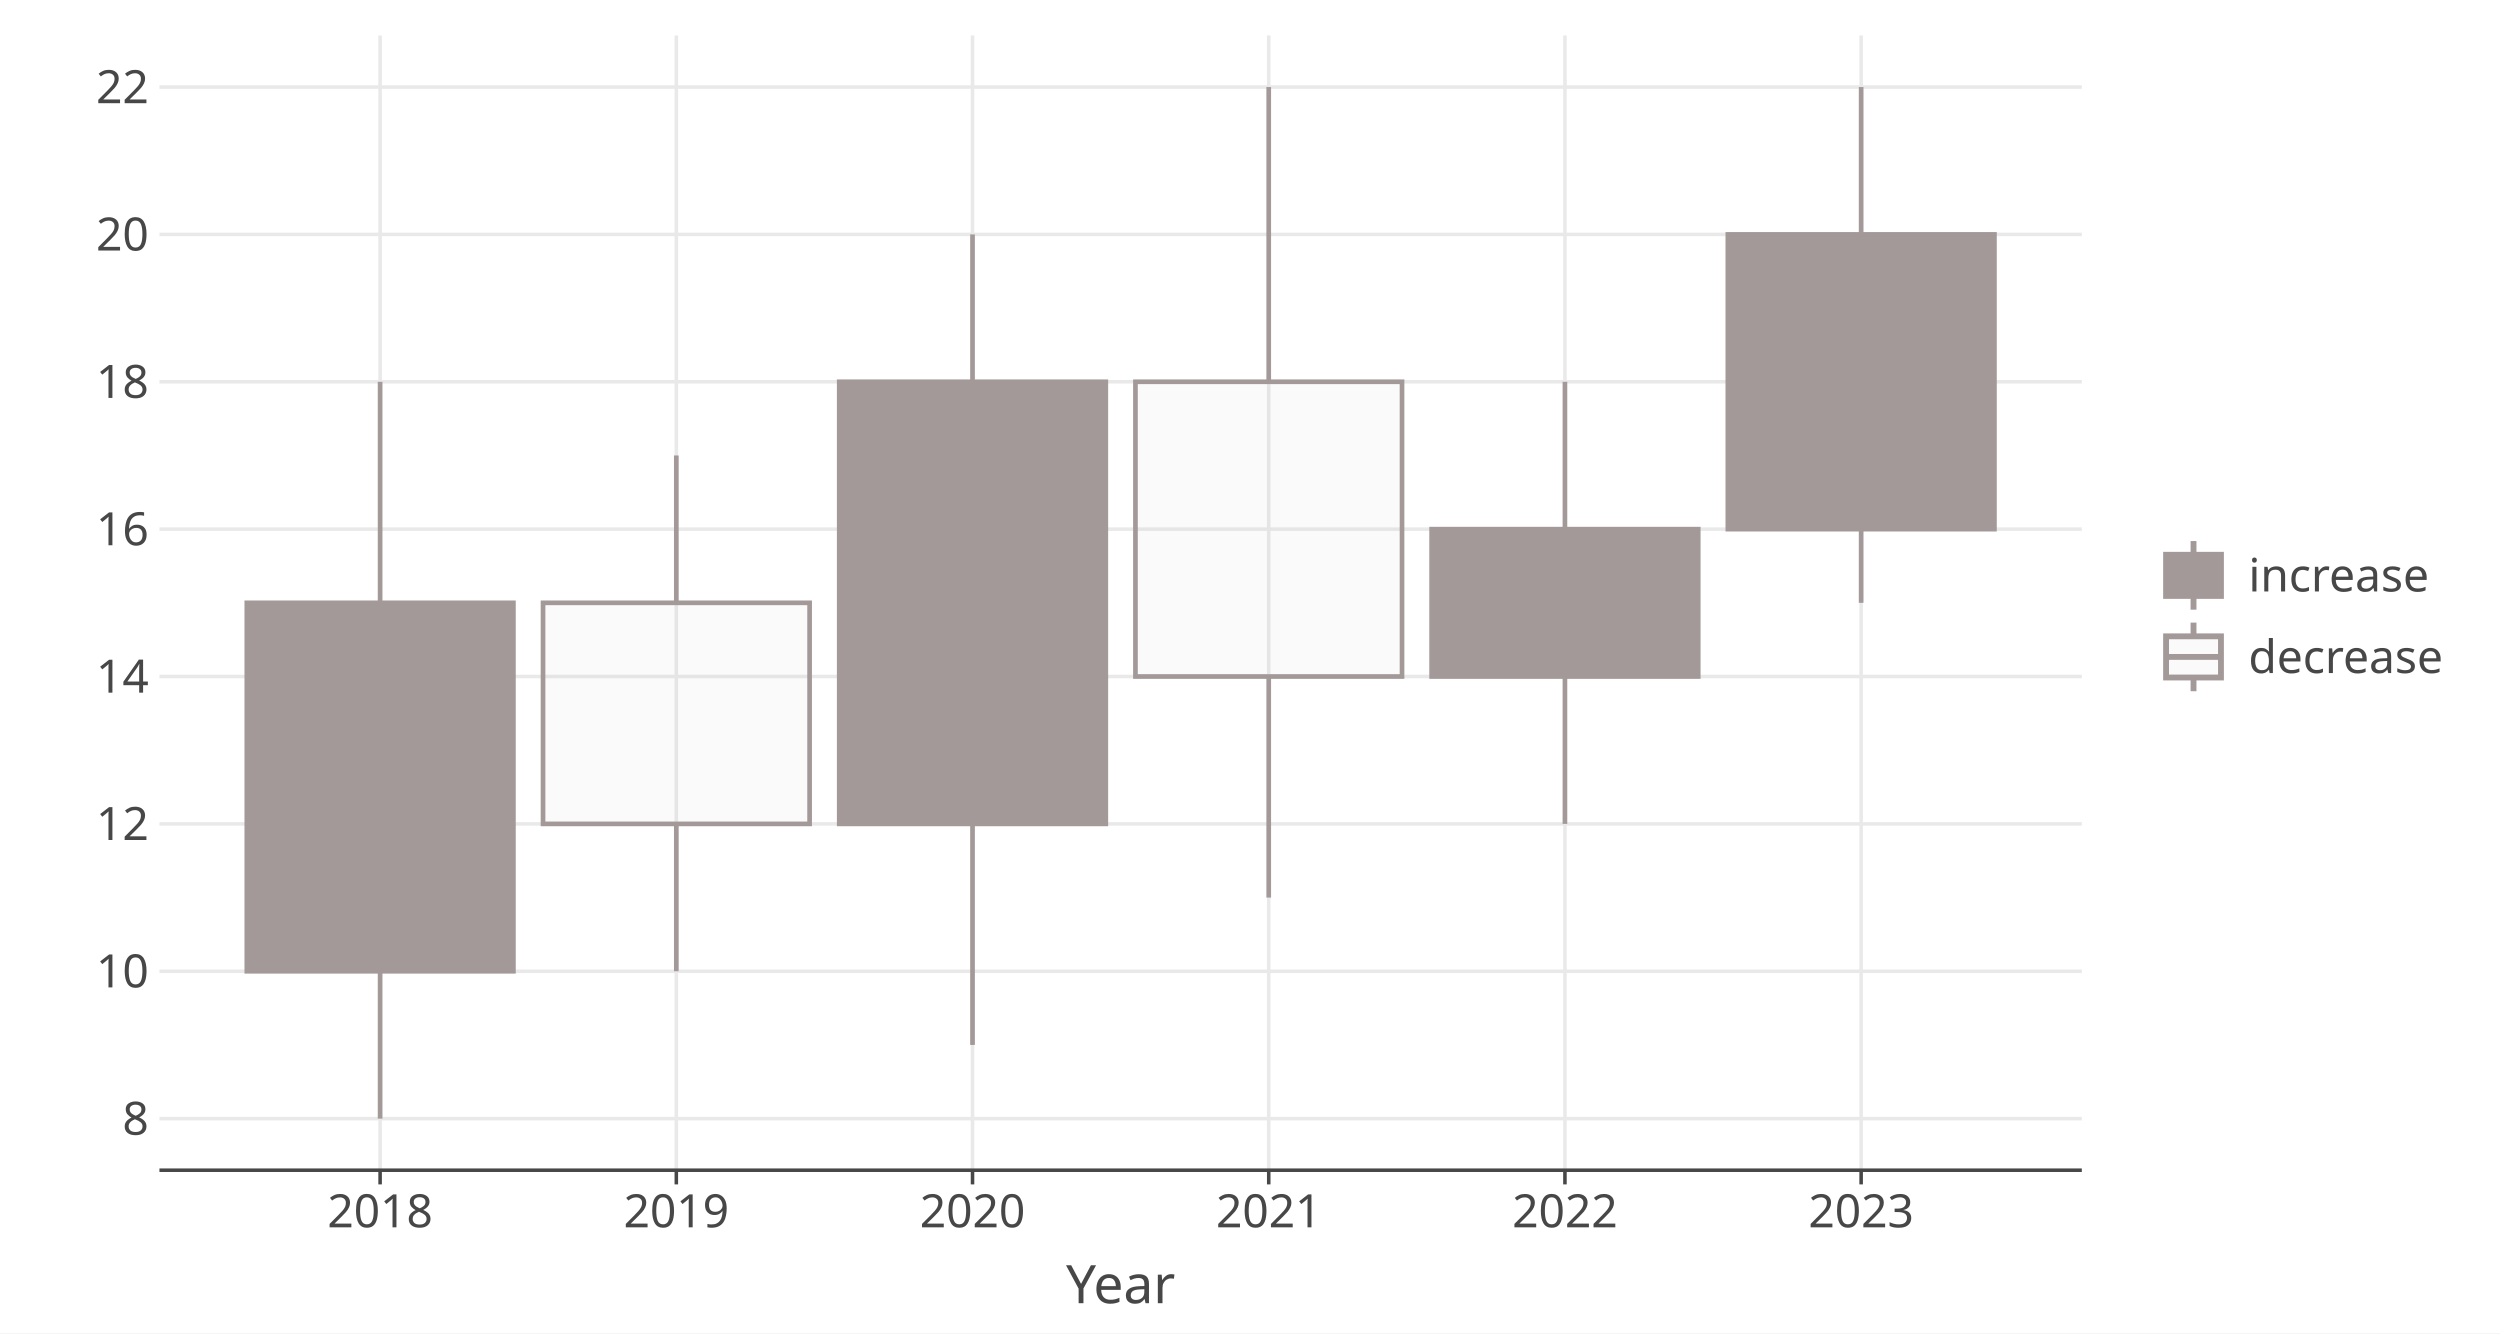
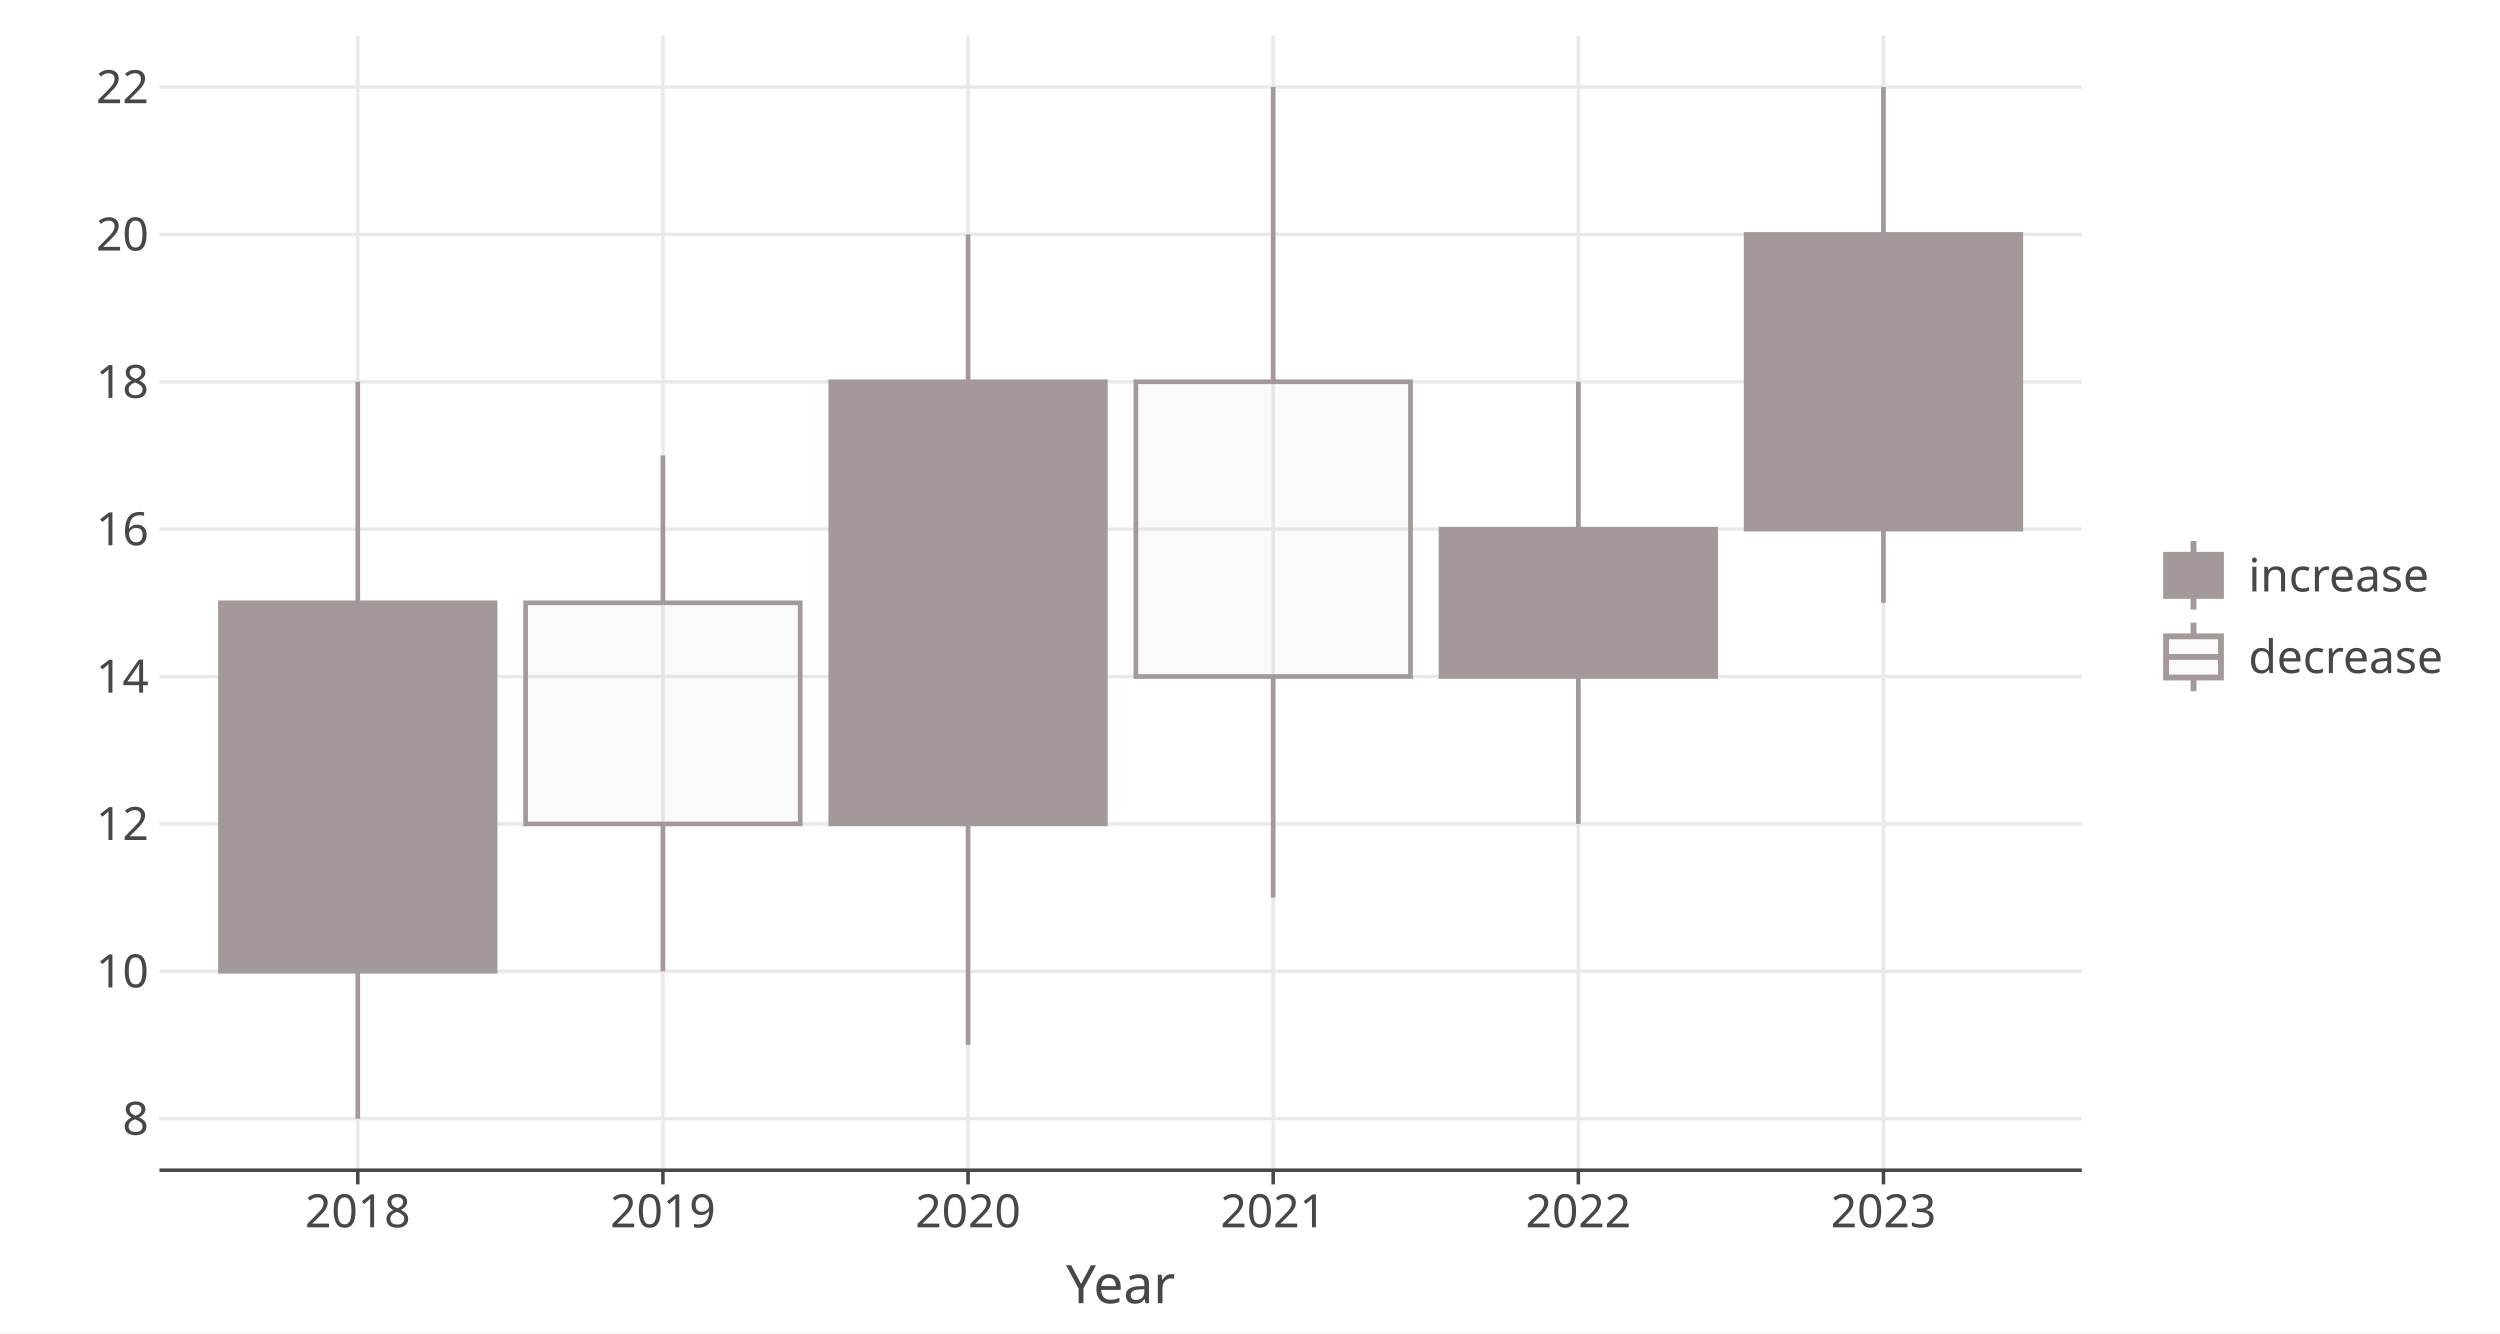
<svg xmlns="http://www.w3.org/2000/svg" class="plt-container" width="705.0" height="376.0">
  <style type="text/css">
  .plt-container {
   font-family: Lucida Grande, sans-serif;
   user-select: none;
   -webkit-user-select: none;
   -moz-user-select: none;
   -ms-user-select: none;
}
text {
   text-rendering: optimizeLegibility;
}
#xXxprefixXx0 .plot-title {
   fill: #474747;
   font-family: Lucida Grande, sans-serif;
   font-size: 16.0px;
   font-weight: normal;
   font-style: normal;   
}
#xXxprefixXx0 .plot-subtitle {
   fill: #474747;
   font-family: Lucida Grande, sans-serif;
   font-size: 15.0px;
   font-weight: normal;
   font-style: normal;   
}
#xXxprefixXx0 .plot-caption {
   fill: #474747;
   font-family: Lucida Grande, sans-serif;
   font-size: 13.0px;
   font-weight: normal;
   font-style: normal;   
}
#xXxprefixXx0 .legend-title {
   fill: #474747;
   font-family: Lucida Grande, sans-serif;
   font-size: 15.0px;
   font-weight: normal;
   font-style: normal;   
}
#xXxprefixXx0 .legend-item {
   fill: #474747;
   font-family: Lucida Grande, sans-serif;
   font-size: 13.0px;
   font-weight: normal;
   font-style: normal;   
}
#xXxprefixXx0 .axis-title-x {
   fill: #474747;
   font-family: Lucida Grande, sans-serif;
   font-size: 15.0px;
   font-weight: normal;
   font-style: normal;   
}
#xXxprefixXx0 .axis-text-x {
   fill: #474747;
   font-family: Lucida Grande, sans-serif;
   font-size: 13.0px;
   font-weight: normal;
   font-style: normal;   
}
#xXxprefixXx2 .axis-tooltip-text-x {
   fill: #ffffff;
   font-family: Lucida Grande, sans-serif;
   font-size: 13.0px;
   font-weight: normal;
   font-style: normal;   
}
#xXxprefixXx0 .axis-title-y {
   fill: #474747;
   font-family: Lucida Grande, sans-serif;
   font-size: 15.0px;
   font-weight: normal;
   font-style: normal;   
}
#xXxprefixXx0 .axis-text-y {
   fill: #474747;
   font-family: Lucida Grande, sans-serif;
   font-size: 13.0px;
   font-weight: normal;
   font-style: normal;   
}
#xXxprefixXx2 .axis-tooltip-text-y {
   fill: #ffffff;
   font-family: Lucida Grande, sans-serif;
   font-size: 13.0px;
   font-weight: normal;
   font-style: normal;   
}
#xXxprefixXx0 .facet-strip-text-x {
   fill: #474747;
   font-family: Lucida Grande, sans-serif;
   font-size: 13.0px;
   font-weight: normal;
   font-style: normal;   
}
#xXxprefixXx0 .facet-strip-text-y {
   fill: #474747;
   font-family: Lucida Grande, sans-serif;
   font-size: 13.0px;
   font-weight: normal;
   font-style: normal;   
}
#xXxprefixXx2 .tooltip-text {
   fill: #474747;
   font-family: Lucida Grande, sans-serif;
   font-size: 13.0px;
   font-weight: normal;
   font-style: normal;   
}
#xXxprefixXx2 .tooltip-title {
   fill: #474747;
   font-family: Lucida Grande, sans-serif;
   font-size: 13.0px;
   font-weight: bold;
   font-style: normal;   
}
#xXxprefixXx2 .tooltip-label {
   fill: #474747;
   font-family: Lucida Grande, sans-serif;
   font-size: 13.0px;
   font-weight: bold;
   font-style: normal;   
}

  </style>
  <g id="xXxprefixXx0">
    <path fill-rule="evenodd" fill="rgb(255,255,255)" fill-opacity="1.0" d="M0.0 0.0 L0.0 376.0 L705.0 376.0 L705.0 0.0 Z">
    </path>
    <g transform="translate(23.0 10.0 ) ">
      <g transform="translate(21.96121 0.0 ) ">
-         <line x1="62.23" y1="320.0" x2="62.23" y2="0.0" stroke="rgb(233,233,233)" stroke-opacity="1.0" stroke-width="1.0" fill="none">
-         </line>
-         <line x1="145.76" y1="320.0" x2="145.76" y2="0.0" stroke="rgb(233,233,233)" stroke-opacity="1.0" stroke-width="1.0" fill="none">
-         </line>
-         <line x1="229.29" y1="320.0" x2="229.29" y2="0.0" stroke="rgb(233,233,233)" stroke-opacity="1.0" stroke-width="1.0" fill="none">
-         </line>
-         <line x1="312.82" y1="320.0" x2="312.82" y2="0.0" stroke="rgb(233,233,233)" stroke-opacity="1.0" stroke-width="1.0" fill="none">
-         </line>
-         <line x1="396.351" y1="320.0" x2="396.351" y2="0.0" stroke="rgb(233,233,233)" stroke-opacity="1.0" stroke-width="1.0" fill="none">
-         </line>
-         <line x1="479.881" y1="320.0" x2="479.881" y2="0.0" stroke="rgb(233,233,233)" stroke-opacity="1.0" stroke-width="1.0" fill="none">
+         <line x1="55.932" y1="320.0" x2="55.932" y2="0.0" stroke="rgb(233,233,233)" stroke-opacity="1.0" stroke-width="1.0" fill="none">
+         </line>
+         <line x1="141.981" y1="320.0" x2="141.981" y2="0.0" stroke="rgb(233,233,233)" stroke-opacity="1.0" stroke-width="1.0" fill="none">
+         </line>
+         <line x1="228.031" y1="320.0" x2="228.031" y2="0.0" stroke="rgb(233,233,233)" stroke-opacity="1.0" stroke-width="1.0" fill="none">
+         </line>
+         <line x1="314.08" y1="320.0" x2="314.08" y2="0.0" stroke="rgb(233,233,233)" stroke-opacity="1.0" stroke-width="1.0" fill="none">
+         </line>
+         <line x1="400.129" y1="320.0" x2="400.129" y2="0.0" stroke="rgb(233,233,233)" stroke-opacity="1.0" stroke-width="1.0" fill="none">
+         </line>
+         <line x1="486.179" y1="320.0" x2="486.179" y2="0.0" stroke="rgb(233,233,233)" stroke-opacity="1.0" stroke-width="1.0" fill="none">
        </line>
      </g>
      <g transform="translate(21.96121 320.0 ) ">
-         <g transform="translate(62.22997 0.0 ) ">
+         <g transform="translate(55.93206 0.0 ) ">
          <line stroke-width="1.0" stroke="rgb(71,71,71)" stroke-opacity="1.0" x2="0.0" y2="4.0">
          </line>
          <g transform="translate(0.0 7.0 ) ">
            <text class="axis-text-x" text-anchor="middle" dy="0.7em">
              <tspan>2018</tspan>
            </text>
          </g>
        </g>
-         <g transform="translate(145.7601 0.0 ) ">
+         <g transform="translate(141.9814 0.0 ) ">
          <line stroke-width="1.0" stroke="rgb(71,71,71)" stroke-opacity="1.0" x2="0.0" y2="4.0">
          </line>
          <g transform="translate(0.0 7.0 ) ">
            <text class="axis-text-x" text-anchor="middle" dy="0.7em">
              <tspan>2019</tspan>
            </text>
          </g>
        </g>
-         <g transform="translate(229.2903 0.0 ) ">
+         <g transform="translate(228.0307 0.0 ) ">
          <line stroke-width="1.0" stroke="rgb(71,71,71)" stroke-opacity="1.0" x2="0.0" y2="4.0">
          </line>
          <g transform="translate(0.0 7.0 ) ">
            <text class="axis-text-x" text-anchor="middle" dy="0.7em">
              <tspan>2020</tspan>
            </text>
          </g>
        </g>
-         <g transform="translate(312.8205 0.0 ) ">
+         <g transform="translate(314.08 0.0 ) ">
          <line stroke-width="1.0" stroke="rgb(71,71,71)" stroke-opacity="1.0" x2="0.0" y2="4.0">
          </line>
          <g transform="translate(0.0 7.0 ) ">
            <text class="axis-text-x" text-anchor="middle" dy="0.7em">
              <tspan>2021</tspan>
            </text>
          </g>
        </g>
-         <g transform="translate(396.3506 0.0 ) ">
+         <g transform="translate(400.1294 0.0 ) ">
          <line stroke-width="1.0" stroke="rgb(71,71,71)" stroke-opacity="1.0" x2="0.0" y2="4.0">
          </line>
          <g transform="translate(0.0 7.0 ) ">
            <text class="axis-text-x" text-anchor="middle" dy="0.7em">
              <tspan>2022</tspan>
            </text>
          </g>
        </g>
-         <g transform="translate(479.8808 0.0 ) ">
+         <g transform="translate(486.1787 0.0 ) ">
          <line stroke-width="1.0" stroke="rgb(71,71,71)" stroke-opacity="1.0" x2="0.0" y2="4.0">
          </line>
          <g transform="translate(0.0 7.0 ) ">
            <text class="axis-text-x" text-anchor="middle" dy="0.7em">
              <tspan>2023</tspan>
            </text>
          </g>
        </g>
        <line x1="0.0" y1="0.0" x2="542.111" y2="0.0" stroke-width="1.0" stroke="rgb(71,71,71)" stroke-opacity="1.0">
        </line>
      </g>
      <g transform="translate(21.96121 0.0 ) ">
        <line x1="0.0" y1="305.455" x2="542.111" y2="305.455" stroke="rgb(233,233,233)" stroke-opacity="1.0" stroke-width="1.0" fill="none">
        </line>
        <line x1="0.0" y1="263.896" x2="542.111" y2="263.896" stroke="rgb(233,233,233)" stroke-opacity="1.0" stroke-width="1.0" fill="none">
        </line>
        <line x1="0.0" y1="222.338" x2="542.111" y2="222.338" stroke="rgb(233,233,233)" stroke-opacity="1.0" stroke-width="1.0" fill="none">
        </line>
        <line x1="0.0" y1="180.779" x2="542.111" y2="180.779" stroke="rgb(233,233,233)" stroke-opacity="1.0" stroke-width="1.0" fill="none">
        </line>
        <line x1="0.0" y1="139.221" x2="542.111" y2="139.221" stroke="rgb(233,233,233)" stroke-opacity="1.0" stroke-width="1.0" fill="none">
        </line>
        <line x1="0.0" y1="97.662" x2="542.111" y2="97.662" stroke="rgb(233,233,233)" stroke-opacity="1.0" stroke-width="1.0" fill="none">
        </line>
        <line x1="0.0" y1="56.104" x2="542.111" y2="56.104" stroke="rgb(233,233,233)" stroke-opacity="1.0" stroke-width="1.0" fill="none">
        </line>
        <line x1="0.0" y1="14.545" x2="542.111" y2="14.545" stroke="rgb(233,233,233)" stroke-opacity="1.0" stroke-width="1.0" fill="none">
        </line>
      </g>
      <g transform="translate(21.96121 0.0 ) ">
        <g transform="translate(0.0 305.4545 ) ">
          <g transform="translate(-3.0 0.0 ) ">
            <text class="axis-text-y" text-anchor="end" dy="0.35em">
              <tspan>8</tspan>
            </text>
          </g>
        </g>
        <g transform="translate(0.0 263.8961 ) ">
          <g transform="translate(-3.0 0.0 ) ">
            <text class="axis-text-y" text-anchor="end" dy="0.35em">
              <tspan>10</tspan>
            </text>
          </g>
        </g>
        <g transform="translate(0.0 222.3377 ) ">
          <g transform="translate(-3.0 0.0 ) ">
            <text class="axis-text-y" text-anchor="end" dy="0.35em">
              <tspan>12</tspan>
            </text>
          </g>
        </g>
        <g transform="translate(0.0 180.7792 ) ">
          <g transform="translate(-3.0 0.0 ) ">
            <text class="axis-text-y" text-anchor="end" dy="0.35em">
              <tspan>14</tspan>
            </text>
          </g>
        </g>
        <g transform="translate(0.0 139.2208 ) ">
          <g transform="translate(-3.0 0.0 ) ">
            <text class="axis-text-y" text-anchor="end" dy="0.35em">
              <tspan>16</tspan>
            </text>
          </g>
        </g>
        <g transform="translate(0.0 97.66234 ) ">
          <g transform="translate(-3.0 0.0 ) ">
            <text class="axis-text-y" text-anchor="end" dy="0.35em">
              <tspan>18</tspan>
            </text>
          </g>
        </g>
        <g transform="translate(0.0 56.1039 ) ">
          <g transform="translate(-3.0 0.0 ) ">
            <text class="axis-text-y" text-anchor="end" dy="0.35em">
              <tspan>20</tspan>
            </text>
          </g>
        </g>
        <g transform="translate(0.0 14.54545 ) ">
          <g transform="translate(-3.0 0.0 ) ">
            <text class="axis-text-y" text-anchor="end" dy="0.35em">
              <tspan>22</tspan>
            </text>
          </g>
        </g>
      </g>
      <g transform="translate(21.96121 0.0 ) " clip-path="url(#xXxprefixXx1)" clip-bounds-jfx="[rect (0.0, 0.0), (542.111, 320.0)]">
        <defs>
          <clipPath id="xXxprefixXx1">
            <rect x="0.0" y="0.0" width="542.111" height="320.0">
            </rect>
          </clipPath>
        </defs>
-         <rect x="24.641" y="160.0" height="103.896" width="75.177" stroke="rgb(163,153,153)" stroke-opacity="1.0" fill="rgb(163,153,153)" fill-opacity="1.0" stroke-width="1.32">
-         </rect>
-         <rect x="108.172" y="160.0" height="62.338" width="75.177" stroke="rgb(163,153,153)" stroke-opacity="1.0" fill="rgb(163,153,153)" fill-opacity="0.05" stroke-width="1.32">
-         </rect>
-         <rect x="191.702" y="97.662" height="124.675" width="75.177" stroke="rgb(163,153,153)" stroke-opacity="1.0" fill="rgb(163,153,153)" fill-opacity="1.0" stroke-width="1.32">
-         </rect>
-         <rect x="275.232" y="97.662" height="83.117" width="75.177" stroke="rgb(163,153,153)" stroke-opacity="1.0" fill="rgb(163,153,153)" fill-opacity="0.05" stroke-width="1.32">
-         </rect>
-         <rect x="358.762" y="139.221" height="41.558" width="75.177" stroke="rgb(163,153,153)" stroke-opacity="1.0" fill="rgb(163,153,153)" fill-opacity="1.0" stroke-width="1.32">
-         </rect>
-         <rect x="442.292" y="56.104" height="83.117" width="75.177" stroke="rgb(163,153,153)" stroke-opacity="1.0" fill="rgb(163,153,153)" fill-opacity="1.0" stroke-width="1.32">
-         </rect>
-         <line x1="62.23" y1="263.896" x2="62.23" y2="305.455" stroke="rgb(163,153,153)" stroke-opacity="1.0" fill="rgb(163,153,153)" fill-opacity="1.0" stroke-width="1.32">
-         </line>
-         <line x1="62.23" y1="305.455" x2="62.23" y2="305.455" stroke="rgb(163,153,153)" stroke-opacity="1.0" fill="rgb(163,153,153)" fill-opacity="1.0" stroke-width="1.32">
-         </line>
-         <line x1="62.23" y1="160.0" x2="62.23" y2="97.662" stroke="rgb(163,153,153)" stroke-opacity="1.0" fill="rgb(163,153,153)" fill-opacity="1.0" stroke-width="1.32">
-         </line>
-         <line x1="62.23" y1="97.662" x2="62.23" y2="97.662" stroke="rgb(163,153,153)" stroke-opacity="1.0" fill="rgb(163,153,153)" fill-opacity="1.0" stroke-width="1.32">
-         </line>
-         <line x1="145.76" y1="222.338" x2="145.76" y2="263.896" stroke="rgb(163,153,153)" stroke-opacity="1.0" fill="rgb(163,153,153)" fill-opacity="0.05" stroke-width="1.32">
-         </line>
-         <line x1="145.76" y1="263.896" x2="145.76" y2="263.896" stroke="rgb(163,153,153)" stroke-opacity="1.0" fill="rgb(163,153,153)" fill-opacity="0.05" stroke-width="1.32">
-         </line>
-         <line x1="145.76" y1="160.0" x2="145.76" y2="118.442" stroke="rgb(163,153,153)" stroke-opacity="1.0" fill="rgb(163,153,153)" fill-opacity="0.05" stroke-width="1.32">
-         </line>
-         <line x1="145.76" y1="118.442" x2="145.76" y2="118.442" stroke="rgb(163,153,153)" stroke-opacity="1.0" fill="rgb(163,153,153)" fill-opacity="0.05" stroke-width="1.32">
-         </line>
-         <line x1="229.29" y1="222.338" x2="229.29" y2="284.675" stroke="rgb(163,153,153)" stroke-opacity="1.0" fill="rgb(163,153,153)" fill-opacity="1.0" stroke-width="1.32">
-         </line>
-         <line x1="229.29" y1="284.675" x2="229.29" y2="284.675" stroke="rgb(163,153,153)" stroke-opacity="1.0" fill="rgb(163,153,153)" fill-opacity="1.0" stroke-width="1.32">
-         </line>
-         <line x1="229.29" y1="97.662" x2="229.29" y2="56.104" stroke="rgb(163,153,153)" stroke-opacity="1.0" fill="rgb(163,153,153)" fill-opacity="1.0" stroke-width="1.32">
-         </line>
-         <line x1="229.29" y1="56.104" x2="229.29" y2="56.104" stroke="rgb(163,153,153)" stroke-opacity="1.0" fill="rgb(163,153,153)" fill-opacity="1.0" stroke-width="1.32">
-         </line>
-         <line x1="312.82" y1="180.779" x2="312.82" y2="243.117" stroke="rgb(163,153,153)" stroke-opacity="1.0" fill="rgb(163,153,153)" fill-opacity="0.05" stroke-width="1.32">
-         </line>
-         <line x1="312.82" y1="243.117" x2="312.82" y2="243.117" stroke="rgb(163,153,153)" stroke-opacity="1.0" fill="rgb(163,153,153)" fill-opacity="0.05" stroke-width="1.32">
-         </line>
-         <line x1="312.82" y1="97.662" x2="312.82" y2="14.545" stroke="rgb(163,153,153)" stroke-opacity="1.0" fill="rgb(163,153,153)" fill-opacity="0.05" stroke-width="1.32">
-         </line>
-         <line x1="312.82" y1="14.545" x2="312.82" y2="14.545" stroke="rgb(163,153,153)" stroke-opacity="1.0" fill="rgb(163,153,153)" fill-opacity="0.05" stroke-width="1.32">
-         </line>
-         <line x1="396.351" y1="180.779" x2="396.351" y2="222.338" stroke="rgb(163,153,153)" stroke-opacity="1.0" fill="rgb(163,153,153)" fill-opacity="1.0" stroke-width="1.32">
-         </line>
-         <line x1="396.351" y1="222.338" x2="396.351" y2="222.338" stroke="rgb(163,153,153)" stroke-opacity="1.0" fill="rgb(163,153,153)" fill-opacity="1.0" stroke-width="1.32">
-         </line>
-         <line x1="396.351" y1="139.221" x2="396.351" y2="97.662" stroke="rgb(163,153,153)" stroke-opacity="1.0" fill="rgb(163,153,153)" fill-opacity="1.0" stroke-width="1.32">
-         </line>
-         <line x1="396.351" y1="97.662" x2="396.351" y2="97.662" stroke="rgb(163,153,153)" stroke-opacity="1.0" fill="rgb(163,153,153)" fill-opacity="1.0" stroke-width="1.32">
-         </line>
-         <line x1="479.881" y1="139.221" x2="479.881" y2="160.0" stroke="rgb(163,153,153)" stroke-opacity="1.0" fill="rgb(163,153,153)" fill-opacity="1.0" stroke-width="1.32">
-         </line>
-         <line x1="479.881" y1="160.0" x2="479.881" y2="160.0" stroke="rgb(163,153,153)" stroke-opacity="1.0" fill="rgb(163,153,153)" fill-opacity="1.0" stroke-width="1.32">
-         </line>
-         <line x1="479.881" y1="56.104" x2="479.881" y2="14.545" stroke="rgb(163,153,153)" stroke-opacity="1.0" fill="rgb(163,153,153)" fill-opacity="1.0" stroke-width="1.32">
-         </line>
-         <line x1="479.881" y1="14.545" x2="479.881" y2="14.545" stroke="rgb(163,153,153)" stroke-opacity="1.0" fill="rgb(163,153,153)" fill-opacity="1.0" stroke-width="1.32">
+         <rect x="17.21" y="160.0" height="103.896" width="77.444" stroke="rgb(163,153,153)" stroke-opacity="1.0" fill="rgb(163,153,153)" fill-opacity="1.0" stroke-width="1.32">
+         </rect>
+         <rect x="103.259" y="160.0" height="62.338" width="77.444" stroke="rgb(163,153,153)" stroke-opacity="1.0" fill="rgb(163,153,153)" fill-opacity="0.05" stroke-width="1.32">
+         </rect>
+         <rect x="189.309" y="97.662" height="124.675" width="77.444" stroke="rgb(163,153,153)" stroke-opacity="1.0" fill="rgb(163,153,153)" fill-opacity="1.0" stroke-width="1.32">
+         </rect>
+         <rect x="275.358" y="97.662" height="83.117" width="77.444" stroke="rgb(163,153,153)" stroke-opacity="1.0" fill="rgb(163,153,153)" fill-opacity="0.05" stroke-width="1.32">
+         </rect>
+         <rect x="361.407" y="139.221" height="41.558" width="77.444" stroke="rgb(163,153,153)" stroke-opacity="1.0" fill="rgb(163,153,153)" fill-opacity="1.0" stroke-width="1.32">
+         </rect>
+         <rect x="447.456" y="56.104" height="83.117" width="77.444" stroke="rgb(163,153,153)" stroke-opacity="1.0" fill="rgb(163,153,153)" fill-opacity="1.0" stroke-width="1.32">
+         </rect>
+         <line x1="55.932" y1="263.896" x2="55.932" y2="305.455" stroke="rgb(163,153,153)" stroke-opacity="1.0" fill="rgb(163,153,153)" fill-opacity="1.0" stroke-width="1.32">
+         </line>
+         <line x1="55.932" y1="305.455" x2="55.932" y2="305.455" stroke="rgb(163,153,153)" stroke-opacity="1.0" fill="rgb(163,153,153)" fill-opacity="1.0" stroke-width="1.32">
+         </line>
+         <line x1="55.932" y1="160.0" x2="55.932" y2="97.662" stroke="rgb(163,153,153)" stroke-opacity="1.0" fill="rgb(163,153,153)" fill-opacity="1.0" stroke-width="1.32">
+         </line>
+         <line x1="55.932" y1="97.662" x2="55.932" y2="97.662" stroke="rgb(163,153,153)" stroke-opacity="1.0" fill="rgb(163,153,153)" fill-opacity="1.0" stroke-width="1.32">
+         </line>
+         <line x1="141.981" y1="222.338" x2="141.981" y2="263.896" stroke="rgb(163,153,153)" stroke-opacity="1.0" fill="rgb(163,153,153)" fill-opacity="0.05" stroke-width="1.32">
+         </line>
+         <line x1="141.981" y1="263.896" x2="141.981" y2="263.896" stroke="rgb(163,153,153)" stroke-opacity="1.0" fill="rgb(163,153,153)" fill-opacity="0.05" stroke-width="1.32">
+         </line>
+         <line x1="141.981" y1="160.0" x2="141.981" y2="118.442" stroke="rgb(163,153,153)" stroke-opacity="1.0" fill="rgb(163,153,153)" fill-opacity="0.05" stroke-width="1.32">
+         </line>
+         <line x1="141.981" y1="118.442" x2="141.981" y2="118.442" stroke="rgb(163,153,153)" stroke-opacity="1.0" fill="rgb(163,153,153)" fill-opacity="0.05" stroke-width="1.32">
+         </line>
+         <line x1="228.031" y1="222.338" x2="228.031" y2="284.675" stroke="rgb(163,153,153)" stroke-opacity="1.0" fill="rgb(163,153,153)" fill-opacity="1.0" stroke-width="1.32">
+         </line>
+         <line x1="228.031" y1="284.675" x2="228.031" y2="284.675" stroke="rgb(163,153,153)" stroke-opacity="1.0" fill="rgb(163,153,153)" fill-opacity="1.0" stroke-width="1.32">
+         </line>
+         <line x1="228.031" y1="97.662" x2="228.031" y2="56.104" stroke="rgb(163,153,153)" stroke-opacity="1.0" fill="rgb(163,153,153)" fill-opacity="1.0" stroke-width="1.32">
+         </line>
+         <line x1="228.031" y1="56.104" x2="228.031" y2="56.104" stroke="rgb(163,153,153)" stroke-opacity="1.0" fill="rgb(163,153,153)" fill-opacity="1.0" stroke-width="1.32">
+         </line>
+         <line x1="314.08" y1="180.779" x2="314.08" y2="243.117" stroke="rgb(163,153,153)" stroke-opacity="1.0" fill="rgb(163,153,153)" fill-opacity="0.05" stroke-width="1.32">
+         </line>
+         <line x1="314.08" y1="243.117" x2="314.08" y2="243.117" stroke="rgb(163,153,153)" stroke-opacity="1.0" fill="rgb(163,153,153)" fill-opacity="0.05" stroke-width="1.32">
+         </line>
+         <line x1="314.08" y1="97.662" x2="314.08" y2="14.545" stroke="rgb(163,153,153)" stroke-opacity="1.0" fill="rgb(163,153,153)" fill-opacity="0.05" stroke-width="1.32">
+         </line>
+         <line x1="314.08" y1="14.545" x2="314.08" y2="14.545" stroke="rgb(163,153,153)" stroke-opacity="1.0" fill="rgb(163,153,153)" fill-opacity="0.05" stroke-width="1.32">
+         </line>
+         <line x1="400.129" y1="180.779" x2="400.129" y2="222.338" stroke="rgb(163,153,153)" stroke-opacity="1.0" fill="rgb(163,153,153)" fill-opacity="1.0" stroke-width="1.32">
+         </line>
+         <line x1="400.129" y1="222.338" x2="400.129" y2="222.338" stroke="rgb(163,153,153)" stroke-opacity="1.0" fill="rgb(163,153,153)" fill-opacity="1.0" stroke-width="1.32">
+         </line>
+         <line x1="400.129" y1="139.221" x2="400.129" y2="97.662" stroke="rgb(163,153,153)" stroke-opacity="1.0" fill="rgb(163,153,153)" fill-opacity="1.0" stroke-width="1.32">
+         </line>
+         <line x1="400.129" y1="97.662" x2="400.129" y2="97.662" stroke="rgb(163,153,153)" stroke-opacity="1.0" fill="rgb(163,153,153)" fill-opacity="1.0" stroke-width="1.32">
+         </line>
+         <line x1="486.179" y1="139.221" x2="486.179" y2="160.0" stroke="rgb(163,153,153)" stroke-opacity="1.0" fill="rgb(163,153,153)" fill-opacity="1.0" stroke-width="1.32">
+         </line>
+         <line x1="486.179" y1="160.0" x2="486.179" y2="160.0" stroke="rgb(163,153,153)" stroke-opacity="1.0" fill="rgb(163,153,153)" fill-opacity="1.0" stroke-width="1.32">
+         </line>
+         <line x1="486.179" y1="56.104" x2="486.179" y2="14.545" stroke="rgb(163,153,153)" stroke-opacity="1.0" fill="rgb(163,153,153)" fill-opacity="1.0" stroke-width="1.32">
+         </line>
+         <line x1="486.179" y1="14.545" x2="486.179" y2="14.545" stroke="rgb(163,153,153)" stroke-opacity="1.0" fill="rgb(163,153,153)" fill-opacity="1.0" stroke-width="1.32">
        </line>
      </g>
    </g>
    <g transform="translate(14.5 170.0 ) rotate(-90.0 ) ">
      <text class="axis-title-y" y="0.0" text-anchor="middle">
        <tspan />
      </text>
    </g>
    <g transform="translate(316.0166 367.5 ) ">
      <text class="axis-title-x" y="0.0" text-anchor="middle">
        <tspan>Year</tspan>
      </text>
    </g>
    <g transform="translate(597.072 133.25 ) ">
      <rect x="5.0" y="5.0" height="63.5" width="97.928" stroke="rgb(71,71,71)" stroke-opacity="1.0" stroke-width="0.0" fill="rgb(255,255,255)" fill-opacity="1.0">
      </rect>
      <g transform="translate(10.0 10.0 ) ">
        <g transform="translate(0.0 7.5 ) ">
          <g transform="">
            <g>
              <rect x="0.0" y="0.0" height="23.0" width="23.0" stroke-width="0.0" fill="rgb(255,255,255)" fill-opacity="1.0">
              </rect>
              <g transform="translate(1.0 1.0 ) ">
                <g>
                  <rect x="2.76" y="4.695" height="11.61" width="15.48" stroke="rgb(163,153,153)" stroke-opacity="1.0" fill="rgb(163,153,153)" fill-opacity="1.0" stroke-width="1.65">
                  </rect>
                  <line x1="2.76" y1="10.5" x2="18.24" y2="10.5" stroke="rgb(163,153,153)" stroke-opacity="1.0" fill="rgb(163,153,153)" fill-opacity="1.0" stroke-width="1.65">
                  </line>
                  <line x1="10.5" y1="16.305" x2="10.5" y2="20.175" stroke="rgb(163,153,153)" stroke-opacity="1.0" fill="rgb(163,153,153)" fill-opacity="1.0" stroke-width="1.65">
                  </line>
                  <line x1="10.5" y1="0.825" x2="10.5" y2="4.695" stroke="rgb(163,153,153)" stroke-opacity="1.0" fill="rgb(163,153,153)" fill-opacity="1.0" stroke-width="1.65">
                  </line>
                </g>
              </g>
              <rect x="0.0" y="0.0" height="23.0" width="23.0" stroke="rgb(255,255,255)" stroke-opacity="1.0" stroke-width="1.0" fill-opacity="0.0">
              </rect>
            </g>
            <g transform="translate(26.9903 16.05 ) ">
              <text class="legend-item" y="0.0">
                <tspan>increase</tspan>
              </text>
            </g>
          </g>
          <g transform="translate(0.0 23.0 ) ">
            <g>
              <rect x="0.0" y="0.0" height="23.0" width="23.0" stroke-width="0.0" fill="rgb(255,255,255)" fill-opacity="1.0">
              </rect>
              <g transform="translate(1.0 1.0 ) ">
                <g>
                  <rect x="2.76" y="4.695" height="11.61" width="15.48" stroke="rgb(163,153,153)" stroke-opacity="1.0" fill="rgb(163,153,153)" fill-opacity="0.05" stroke-width="1.65">
                  </rect>
                  <line x1="2.76" y1="10.5" x2="18.24" y2="10.5" stroke="rgb(163,153,153)" stroke-opacity="1.0" fill="rgb(163,153,153)" fill-opacity="0.05" stroke-width="1.65">
                  </line>
                  <line x1="10.5" y1="16.305" x2="10.5" y2="20.175" stroke="rgb(163,153,153)" stroke-opacity="1.0" fill="rgb(163,153,153)" fill-opacity="0.05" stroke-width="1.65">
                  </line>
                  <line x1="10.5" y1="0.825" x2="10.5" y2="4.695" stroke="rgb(163,153,153)" stroke-opacity="1.0" fill="rgb(163,153,153)" fill-opacity="0.05" stroke-width="1.65">
                  </line>
                </g>
              </g>
              <rect x="0.0" y="0.0" height="23.0" width="23.0" stroke="rgb(255,255,255)" stroke-opacity="1.0" stroke-width="1.0" fill-opacity="0.0">
              </rect>
            </g>
            <g transform="translate(26.9903 16.05 ) ">
              <text class="legend-item" y="0.0">
                <tspan>decrease</tspan>
              </text>
            </g>
          </g>
        </g>
      </g>
    </g>
    <path fill="rgb(0,0,0)" fill-opacity="0.0" stroke="rgb(71,71,71)" stroke-opacity="1.0" stroke-width="0.0" d="M0.0 0.0 L0.0 376.0 L705.0 376.0 L705.0 0.0 Z">
    </path>
  </g>
  <g id="xXxprefixXx2">
  </g>
</svg>
